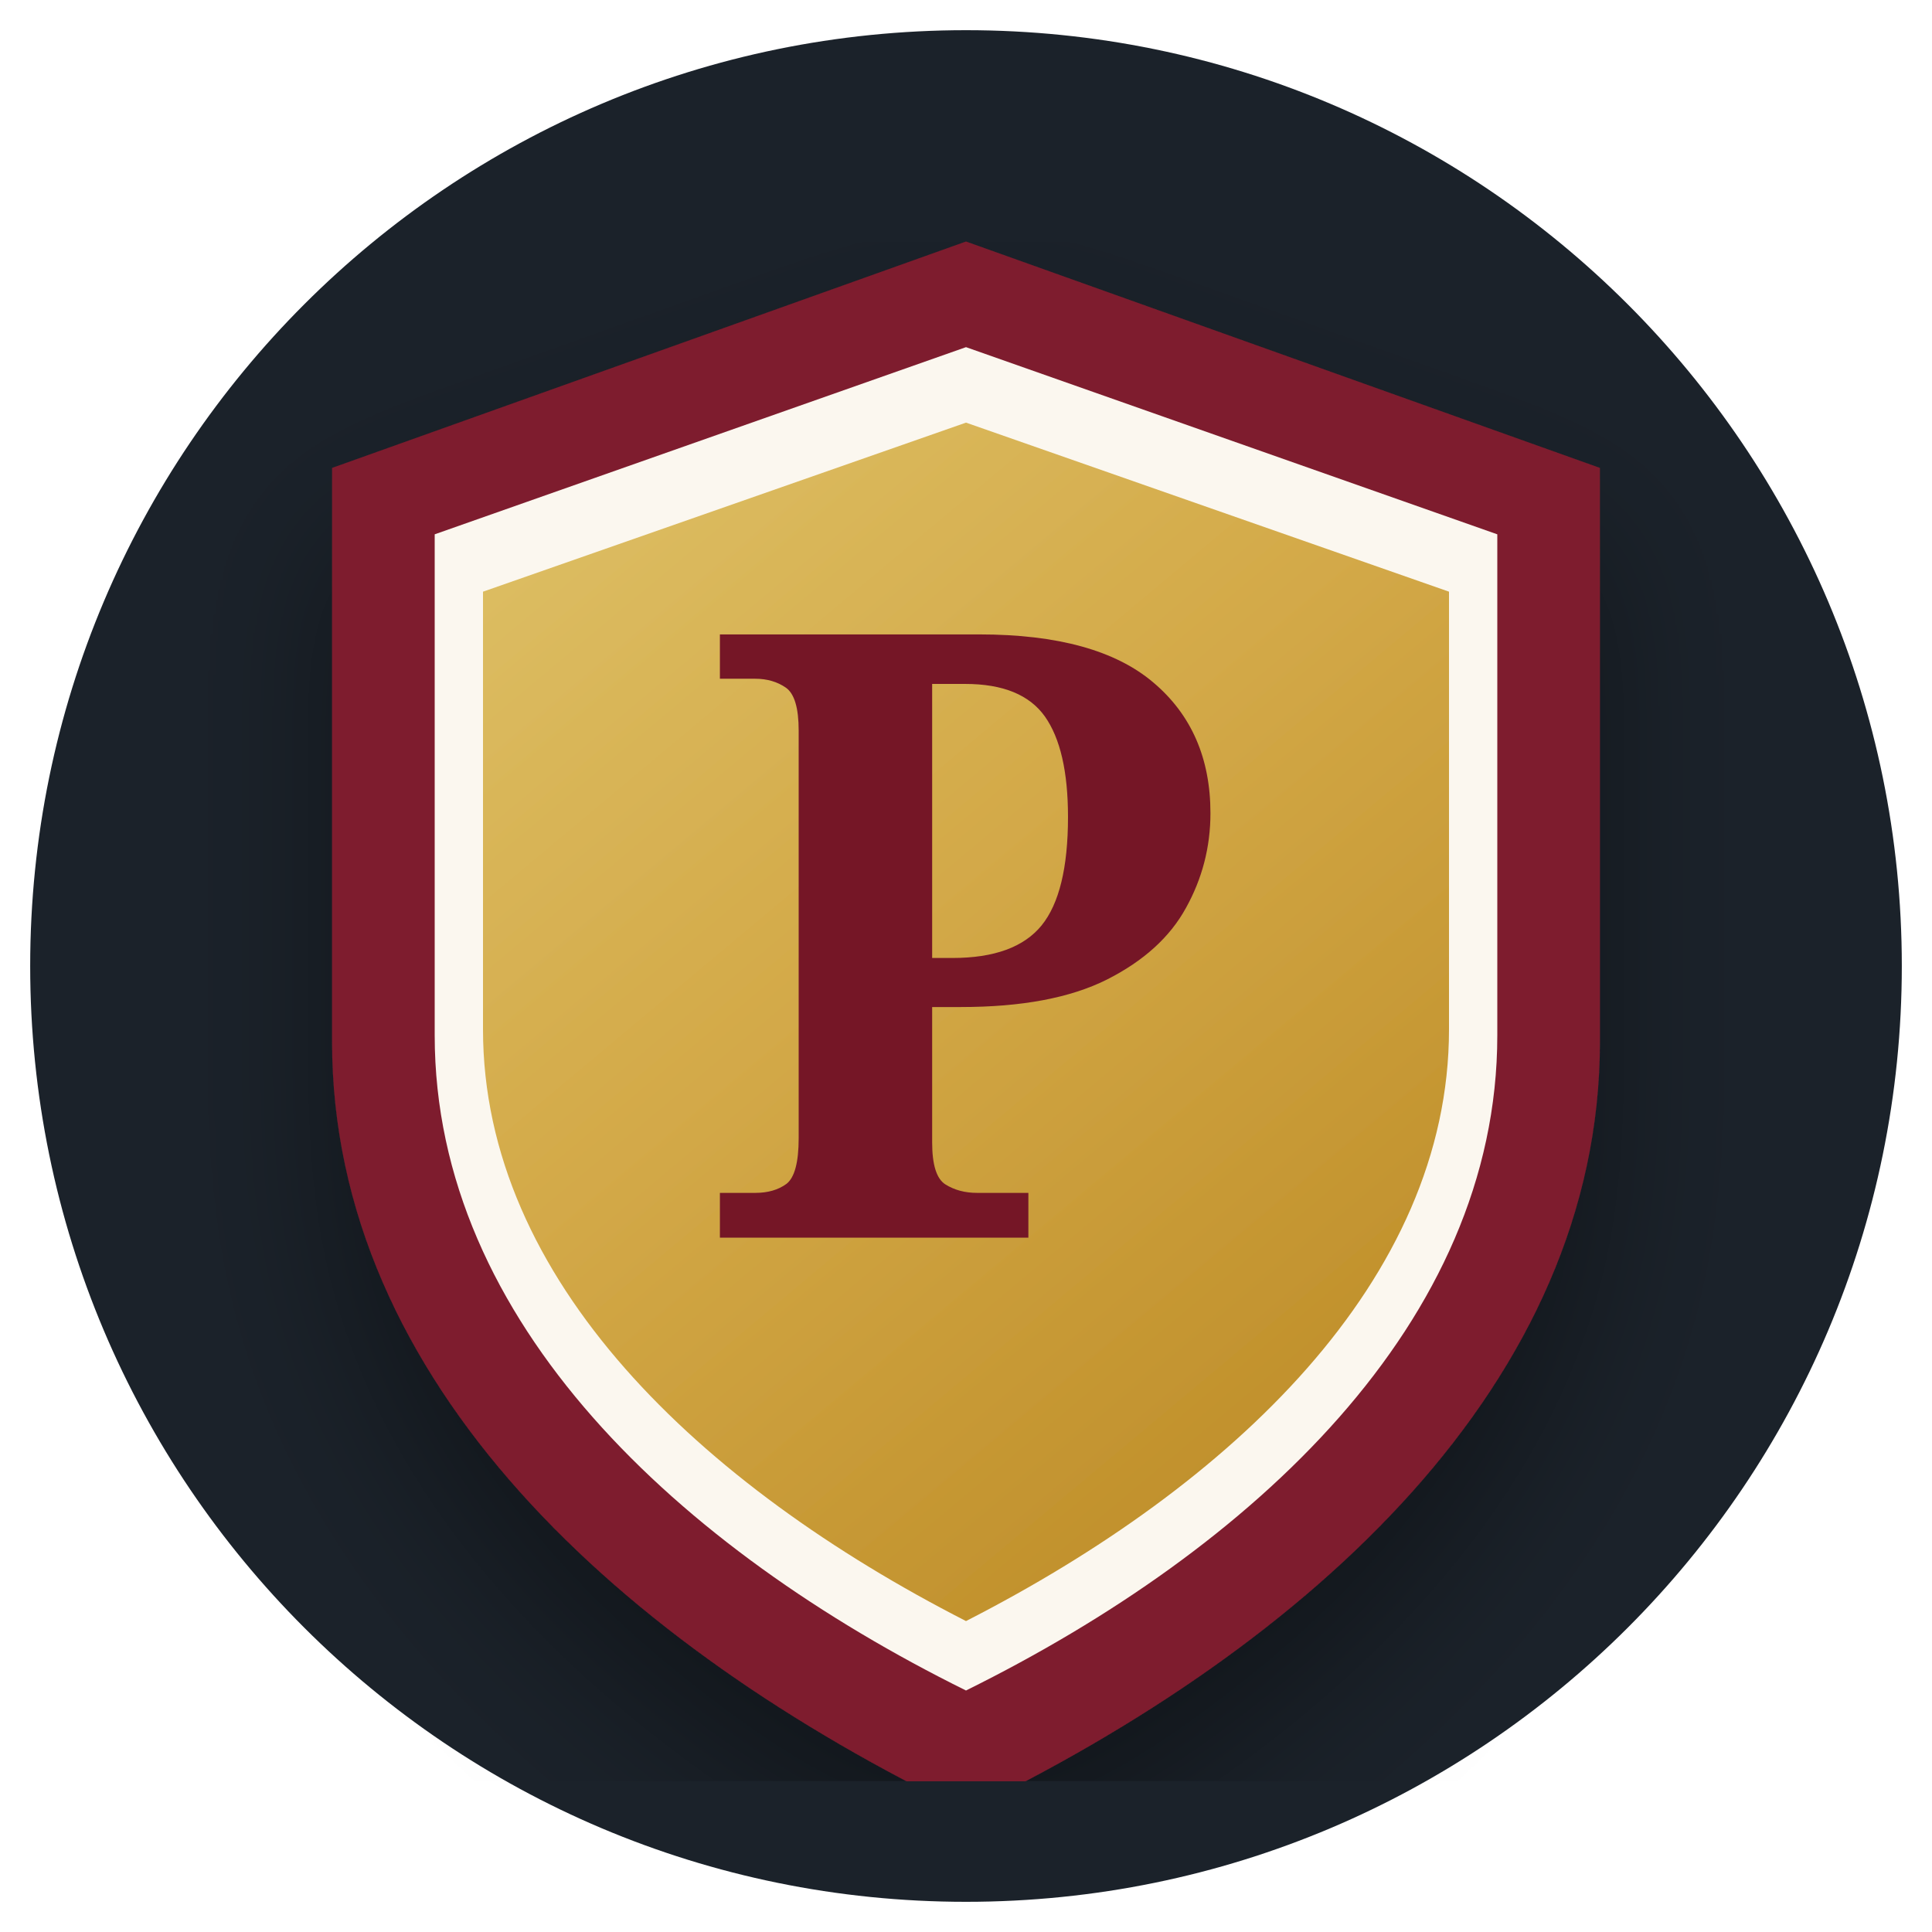
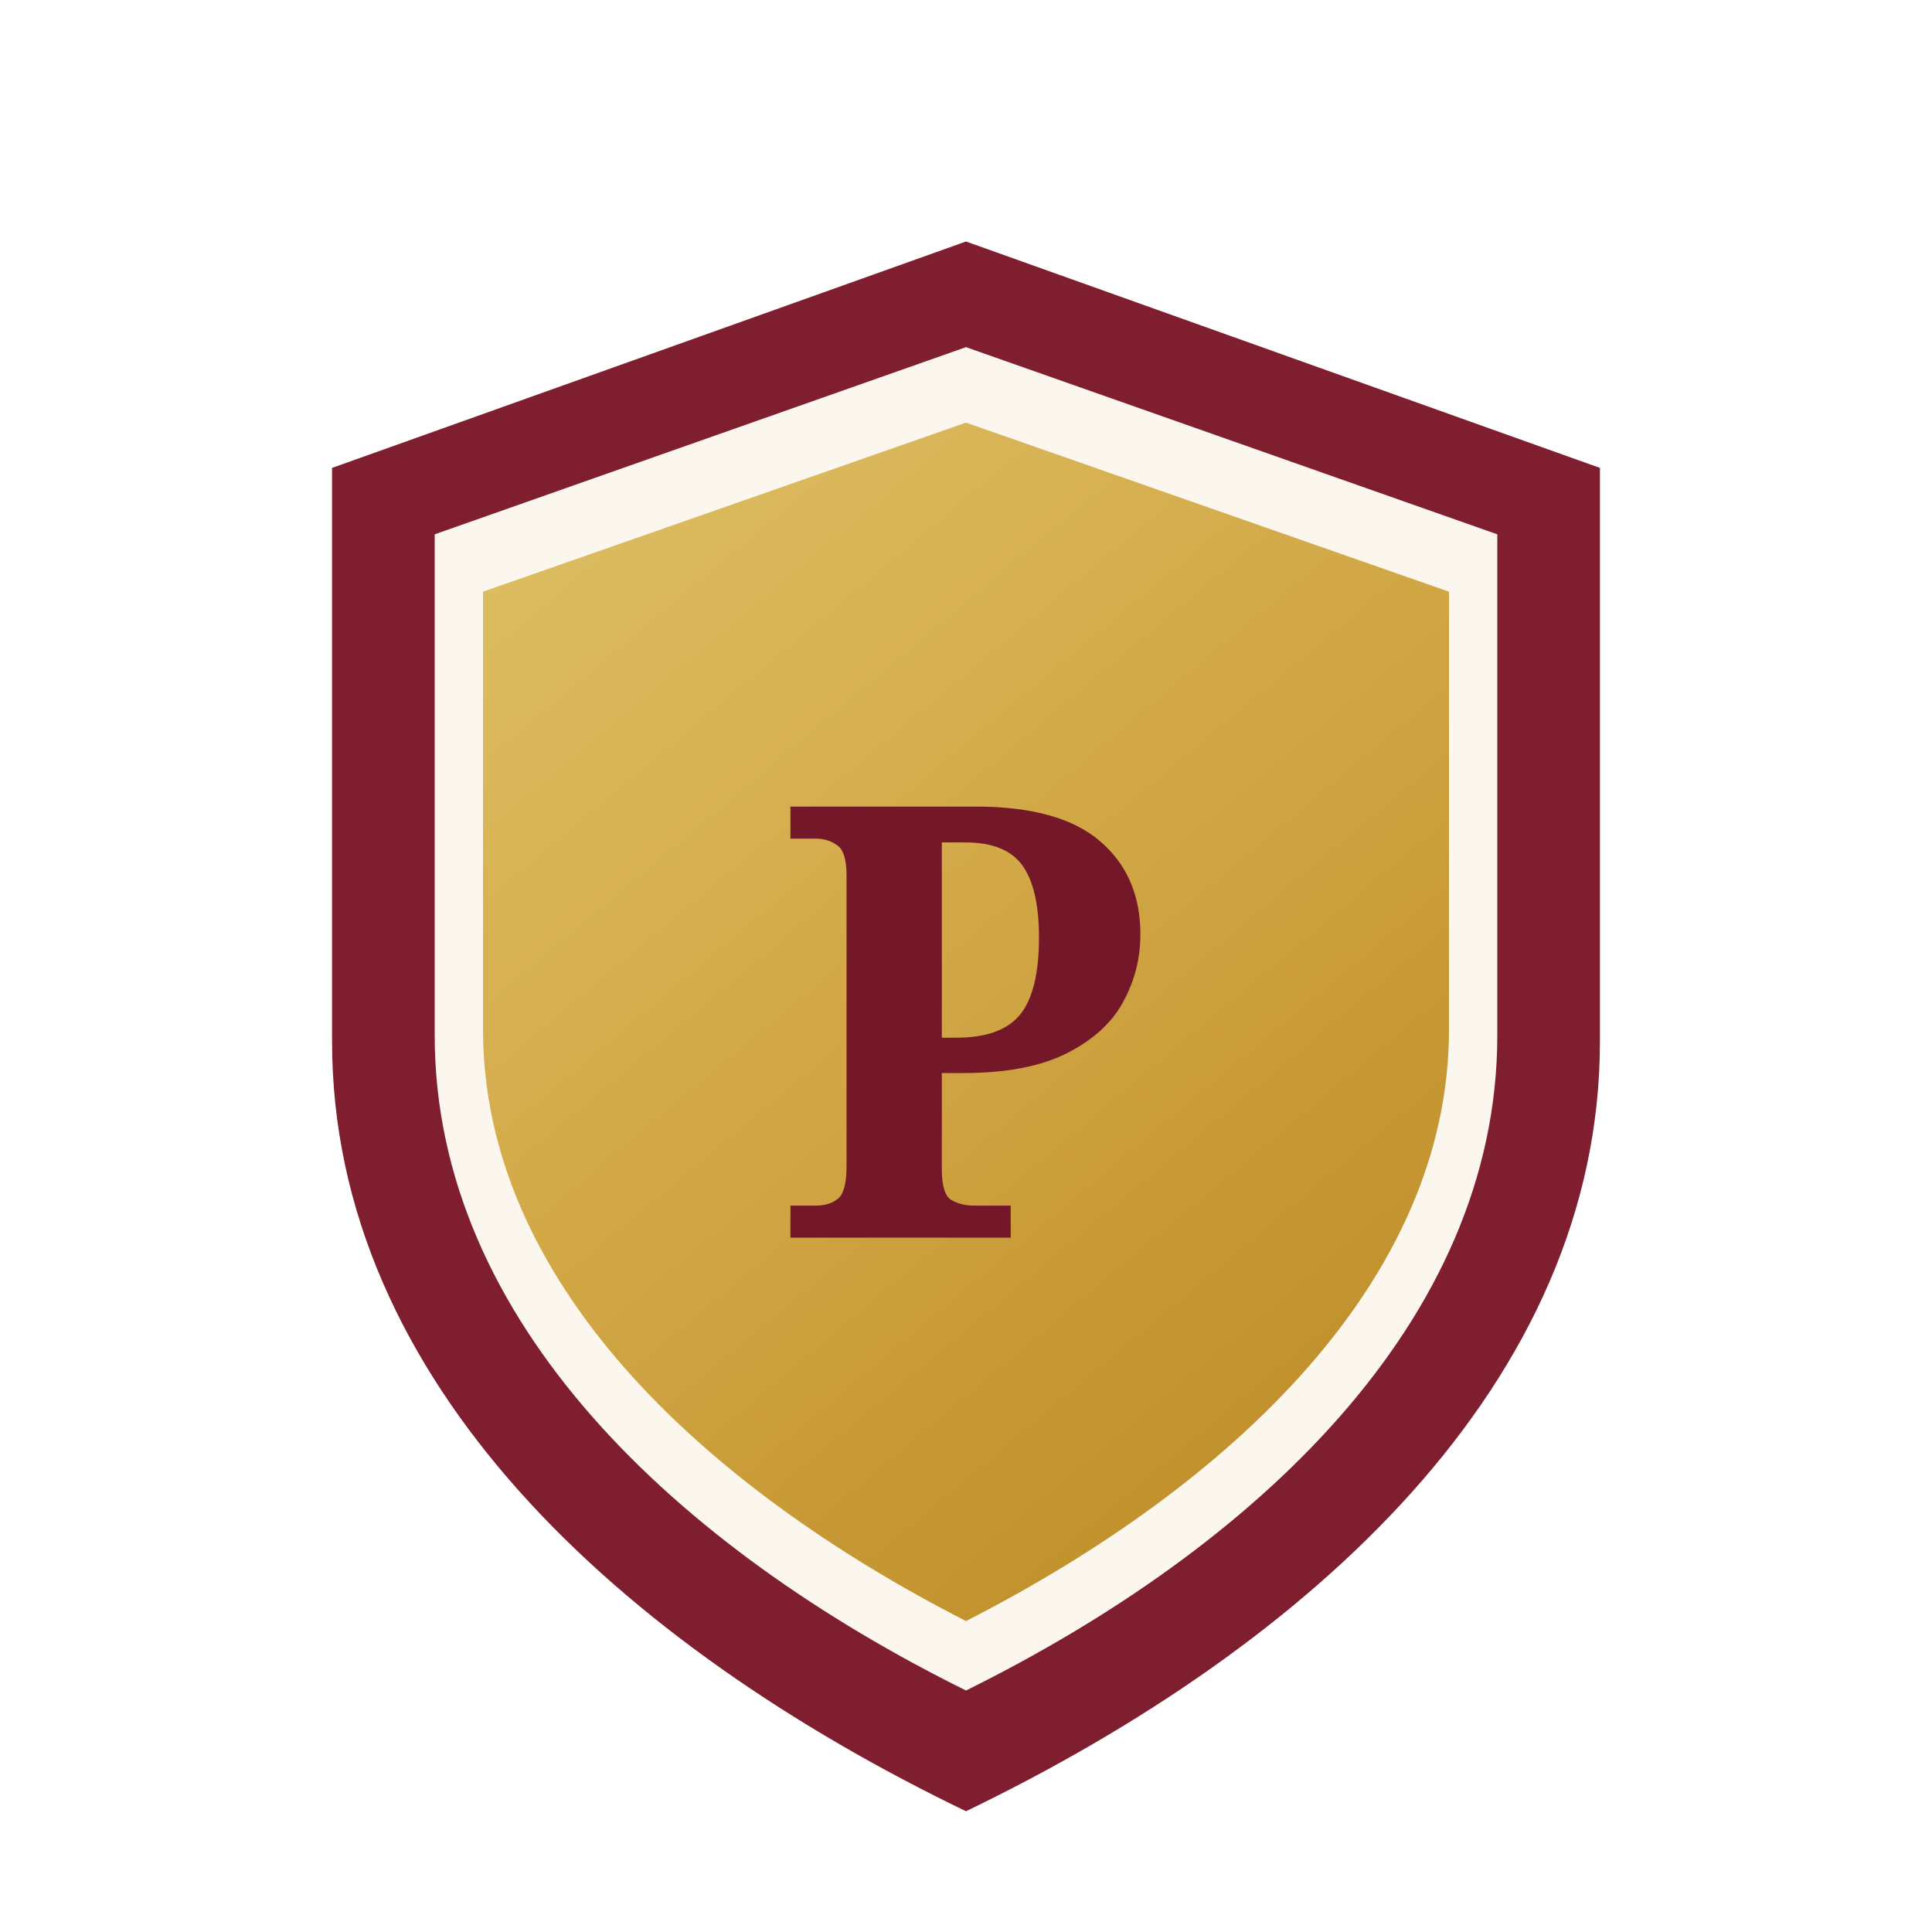
- <svg xmlns="http://www.w3.org/2000/svg" viewBox="0 0 64 64" fill="none">
+ <svg xmlns="http://www.w3.org/2000/svg" viewBox="0 0 64 64">
  <defs>
    <linearGradient id="shieldGold" x1="14" y1="11" x2="50" y2="54" gradientUnits="userSpaceOnUse">
      <stop offset="0" stop-color="#E0C56C" />
      <stop offset="0.45" stop-color="#D3A948" />
      <stop offset="1" stop-color="#B8851E" />
    </linearGradient>
-     <filter id="shadow" x="4" y="5" width="56" height="54" filterUnits="userSpaceOnUse" color-interpolation-filters="sRGB">
-       <feDropShadow dx="0" dy="3" stdDeviation="2.5" flood-color="#000000" flood-opacity="0.35" />
-     </filter>
  </defs>
-   <circle cx="32" cy="32" r="31" fill="#1B222A" />
-   <g filter="url(#shadow)">
-     <path d="M32 8L53 15.5V34.5C53 45.8 43.4 54.5 32 60C20.6 54.5 11 45.8 11 34.5V15.5L32 8Z" fill="#7E1E2E" />
-     <path d="M32 11.5L49.6 17.7V34.3C49.6 43.8 41.5 51.3 32 56C22.5 51.3 14.4 43.8 14.4 34.3V17.7L32 11.5Z" fill="#FBF7EF" />
-     <path d="M32 14L48 19.6V34.1C48 42.4 40.8 49.2 32 53.7C23.2 49.2 16 42.4 16 34.1V19.6L32 14Z" fill="url(#shieldGold)" />
-     <text x="32" y="41" text-anchor="middle" font-family="Georgia, serif" font-size="28" font-weight="700" fill="#741728">P</text>
-   </g>
+   <path d="M32 8L53 15.5V34.5C53 45.8 43.4 54.5 32 60C20.6 54.5 11 45.8 11 34.5V15.5L32 8Z" fill="#7E1E2E" />
+   <path d="M32 11.5L49.6 17.7V34.3C49.6 43.8 41.5 51.3 32 56C22.5 51.3 14.4 43.8 14.4 34.3V17.7L32 11.5Z" fill="#FBF7EF" />
+   <path d="M32 14L48 19.6V34.1C48 42.4 40.8 49.2 32 53.7C23.2 49.2 16 42.4 16 34.1V19.6L32 14Z" fill="url(#shieldGold)" />
+   <text x="32" y="41" text-anchor="middle" font-family="Georgia, serif" font-size="20" font-weight="700" fill="#741728">P</text>
</svg>
